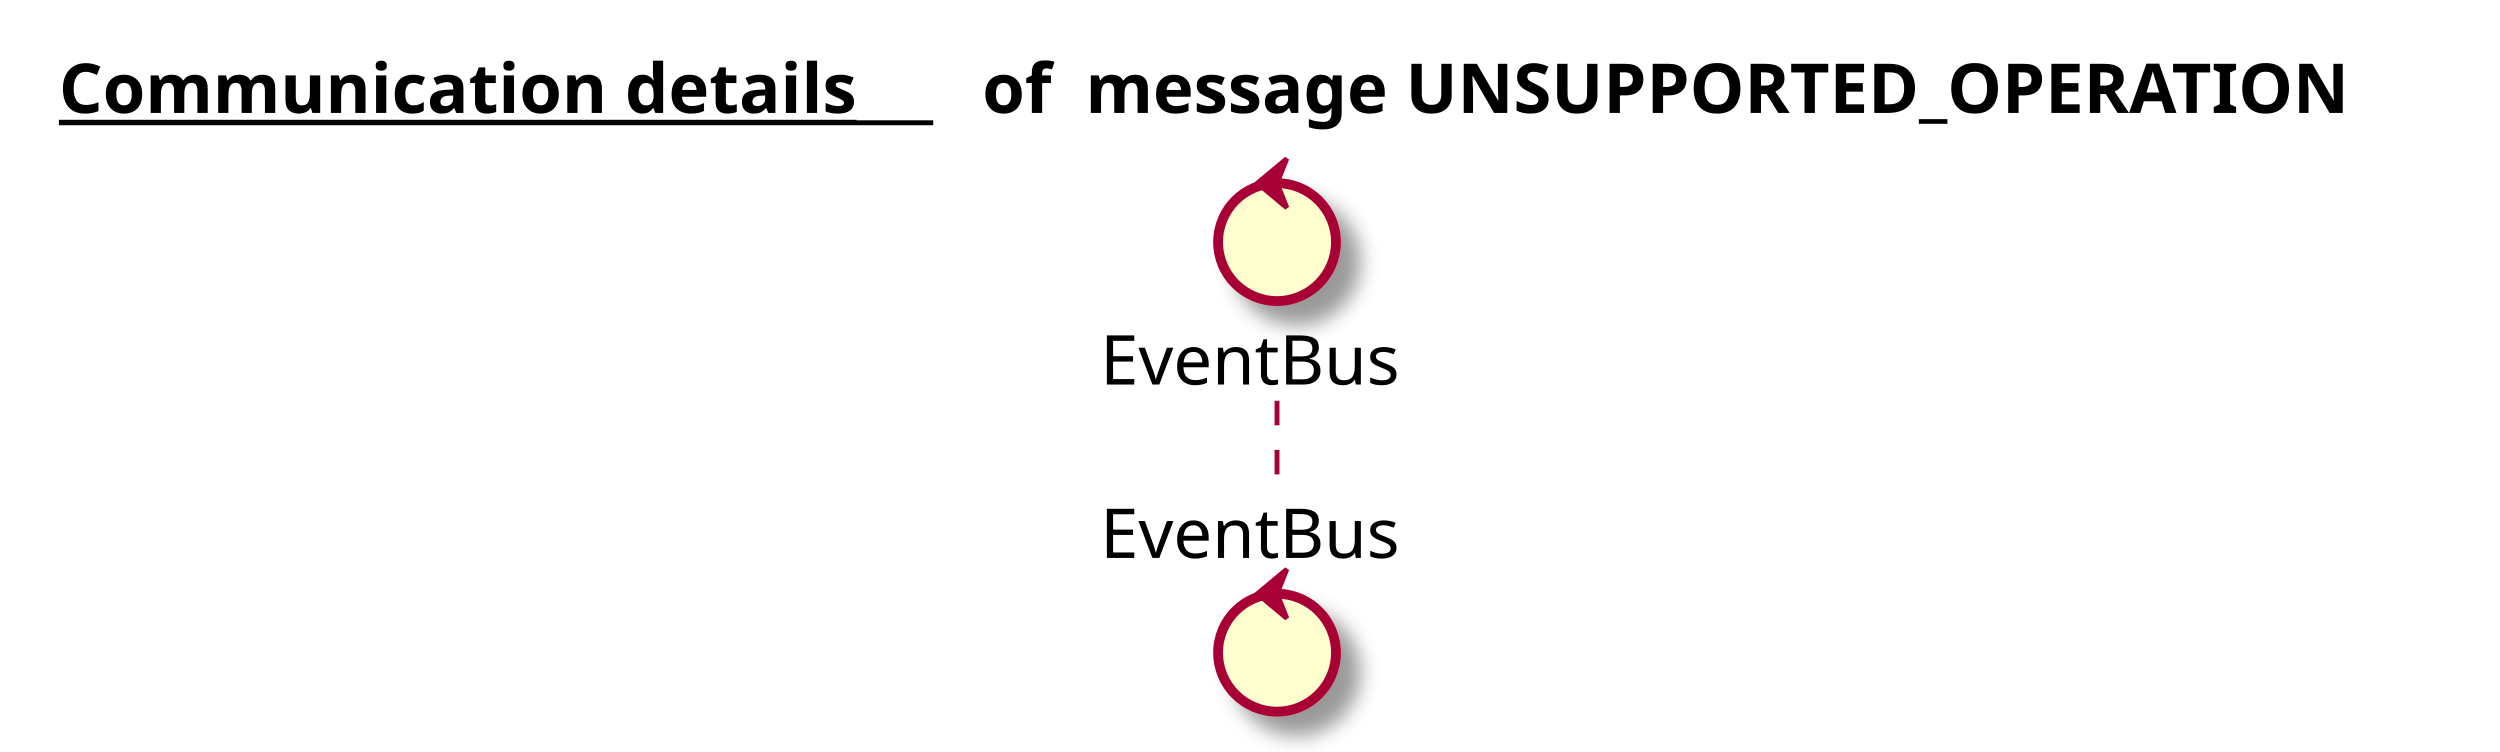
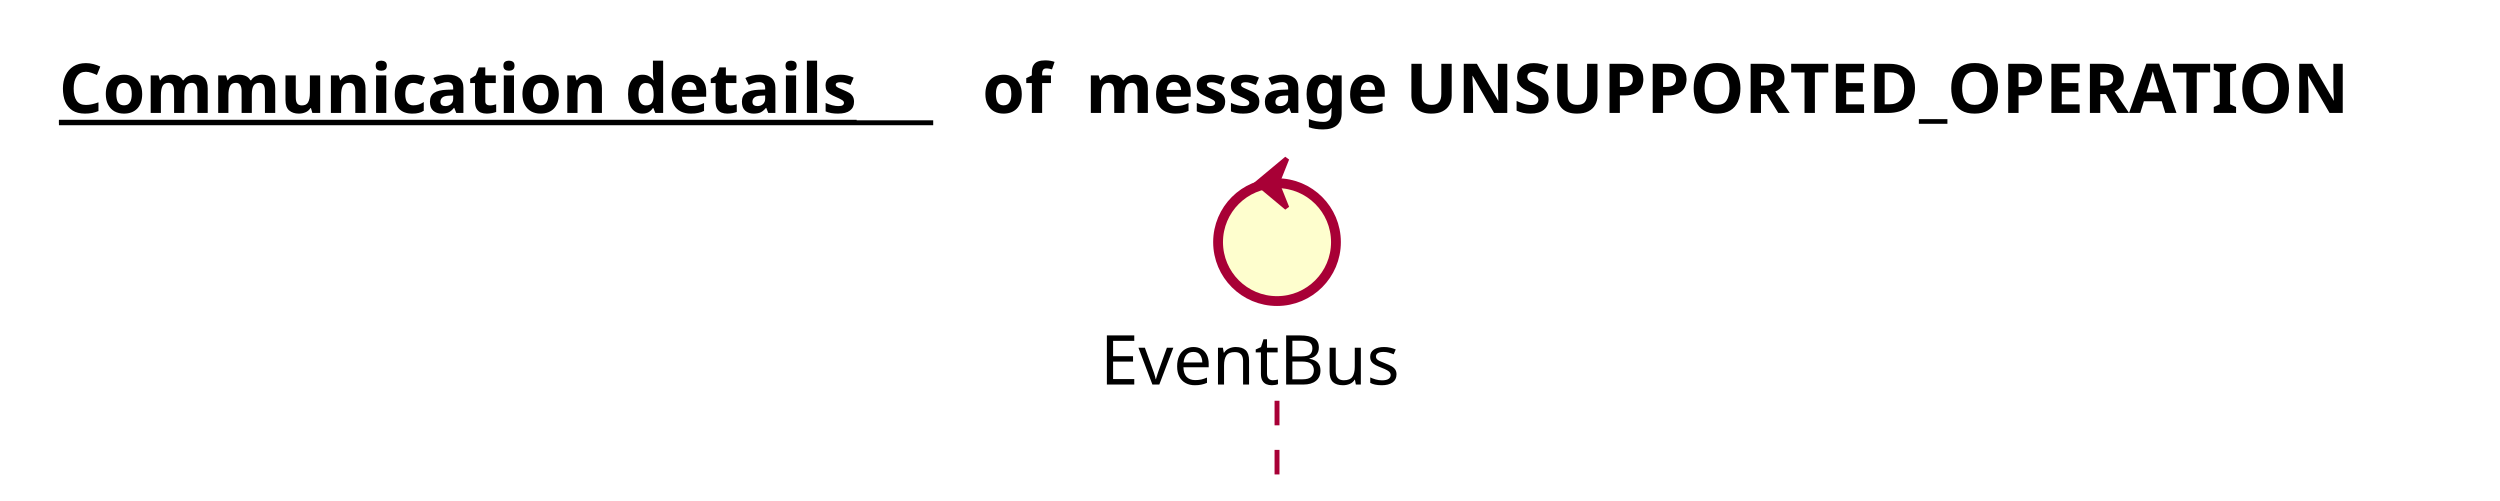
- <svg xmlns="http://www.w3.org/2000/svg" contentScriptType="application/ecmascript" contentStyleType="text/css" height="153px" preserveAspectRatio="none" style="width:509px;height:153px;" version="1.1" viewBox="0 0 509 153" width="509px" zoomAndPan="magnify">
-   <defs>
-     <filter height="300%" id="fyaoyq6" width="300%" x="-1" y="-1">
-       <feGaussianBlur result="blurOut" stdDeviation="2.0" />
-       <feColorMatrix in="blurOut" result="blurOut2" type="matrix" values="0 0 0 0 0 0 0 0 0 0 0 0 0 0 0 0 0 0 .4 0" />
-       <feOffset dx="4.0" dy="4.0" in="blurOut2" result="blurOut3" />
-       <feBlend in="SourceGraphic" in2="blurOut3" mode="normal" />
-     </filter>
-   </defs>
+ <svg xmlns="http://www.w3.org/2000/svg" contentScriptType="application/ecmascript" contentStyleType="text/css" height="102px" preserveAspectRatio="none" style="width:509px;height:102px;" version="1.1" viewBox="0 0 509 102" width="509px" zoomAndPan="magnify">
+   <defs />
  <g>
    <text fill="#000000" font-family="sans-serif" font-size="14" font-weight="bold" lengthAdjust="spacingAndGlyphs" text-decoration="underline" textLength="178" x="12" y="22.995">Communication details</text>
    <line style="stroke: #000000; stroke-width: 1.0;" x1="12" x2="190" y1="24.995" y2="24.995" />
    <text fill="#000000" font-family="sans-serif" font-size="14" font-weight="bold" lengthAdjust="spacingAndGlyphs" textLength="16" x="200" y="22.995">of</text>
    <text fill="#000000" font-family="sans-serif" font-size="14" font-weight="bold" lengthAdjust="spacingAndGlyphs" textLength="287" x="221" y="22.995">message UNSUPPORTED_OPERATION</text>
    <line style="stroke: #A80036; stroke-width: 1.0; stroke-dasharray: 5.0,5.0;" x1="260" x2="260" y1="81.594" y2="101.594" />
    <text fill="#000000" font-family="sans-serif" font-size="14" lengthAdjust="spacingAndGlyphs" textLength="66" x="224" y="78.292">EventBus</text>
-     <ellipse cx="260" cy="49.297" fill="#FEFECE" filter="url(#fyaoyq6)" rx="12" ry="12" style="stroke: #A80036; stroke-width: 2.0;" />
+     <ellipse cx="260" cy="49.297" fill="#FEFECE" rx="12" ry="12" style="stroke: #A80036; stroke-width: 2.0;" />
    <polygon fill="#A80036" points="256,37.297,262,32.297,260,37.297,262,42.297,256,37.297" style="stroke: #A80036; stroke-width: 1.0;" />
-     <text fill="#000000" font-family="sans-serif" font-size="14" lengthAdjust="spacingAndGlyphs" textLength="66" x="224" y="113.589">EventBus</text>
-     <ellipse cx="260" cy="132.891" fill="#FEFECE" filter="url(#fyaoyq6)" rx="12" ry="12" style="stroke: #A80036; stroke-width: 2.0;" />
-     <polygon fill="#A80036" points="256,120.891,262,115.891,260,120.891,262,125.891,256,120.891" style="stroke: #A80036; stroke-width: 1.0;" />
  </g>
</svg>
